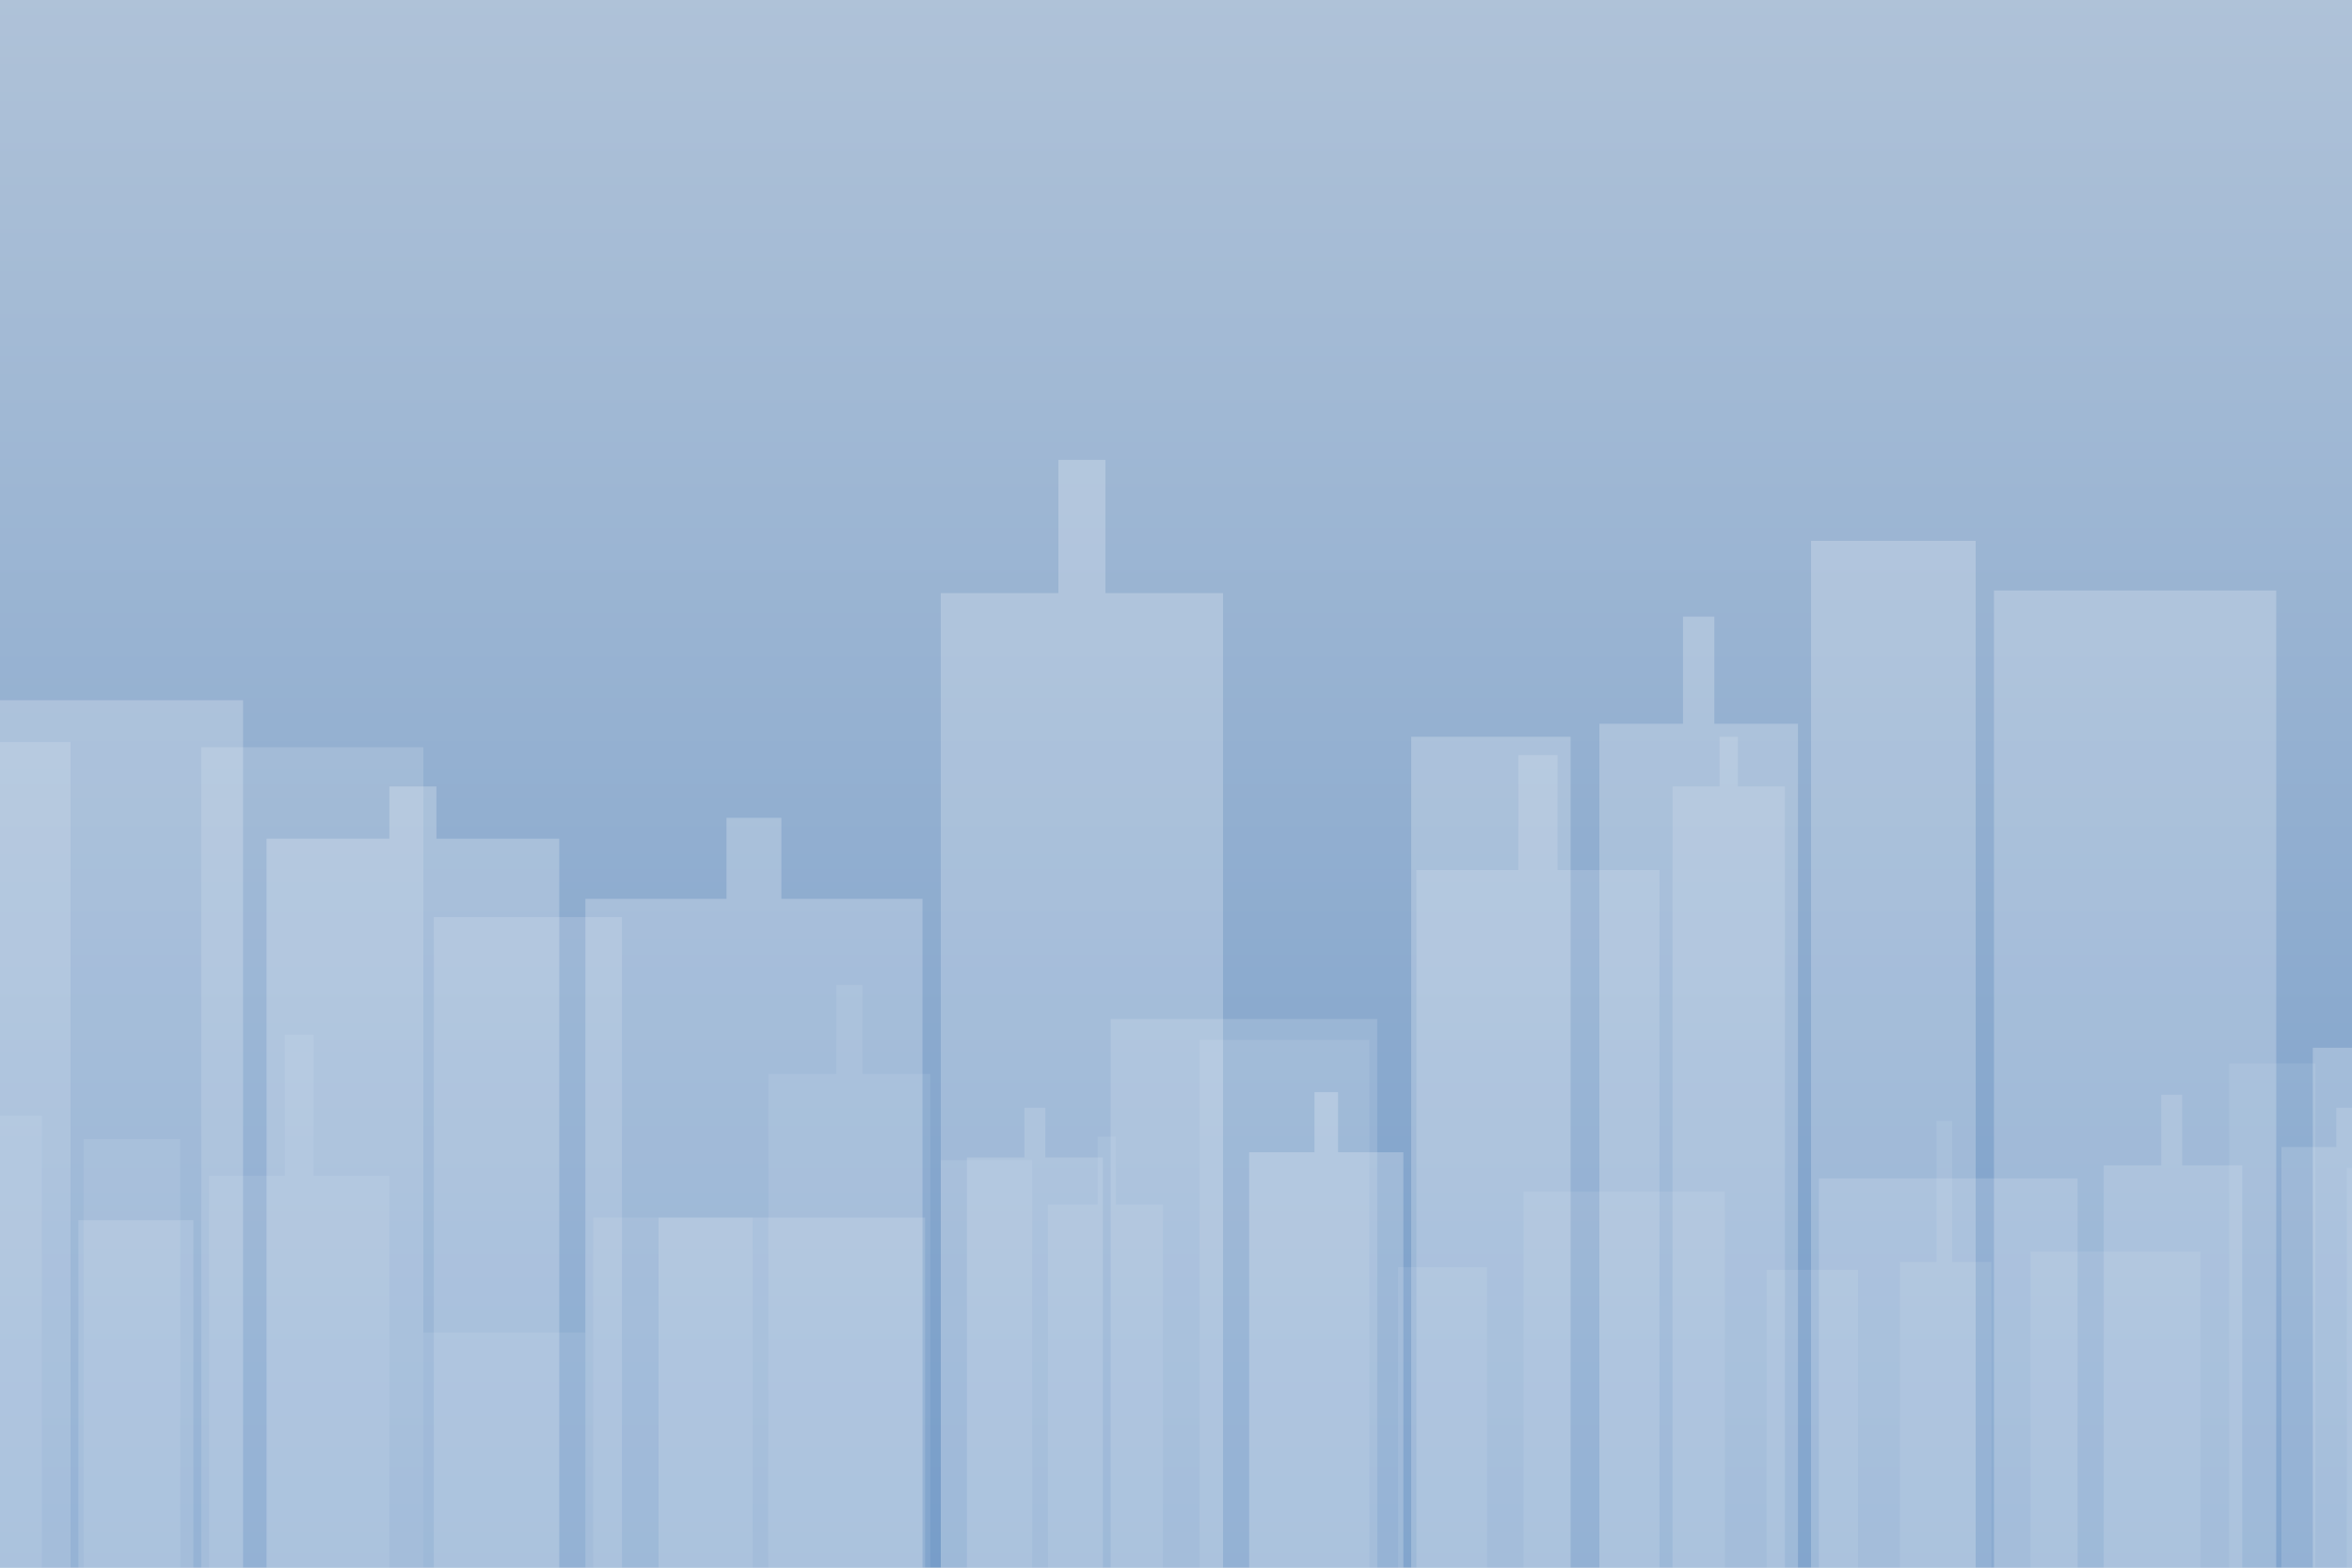
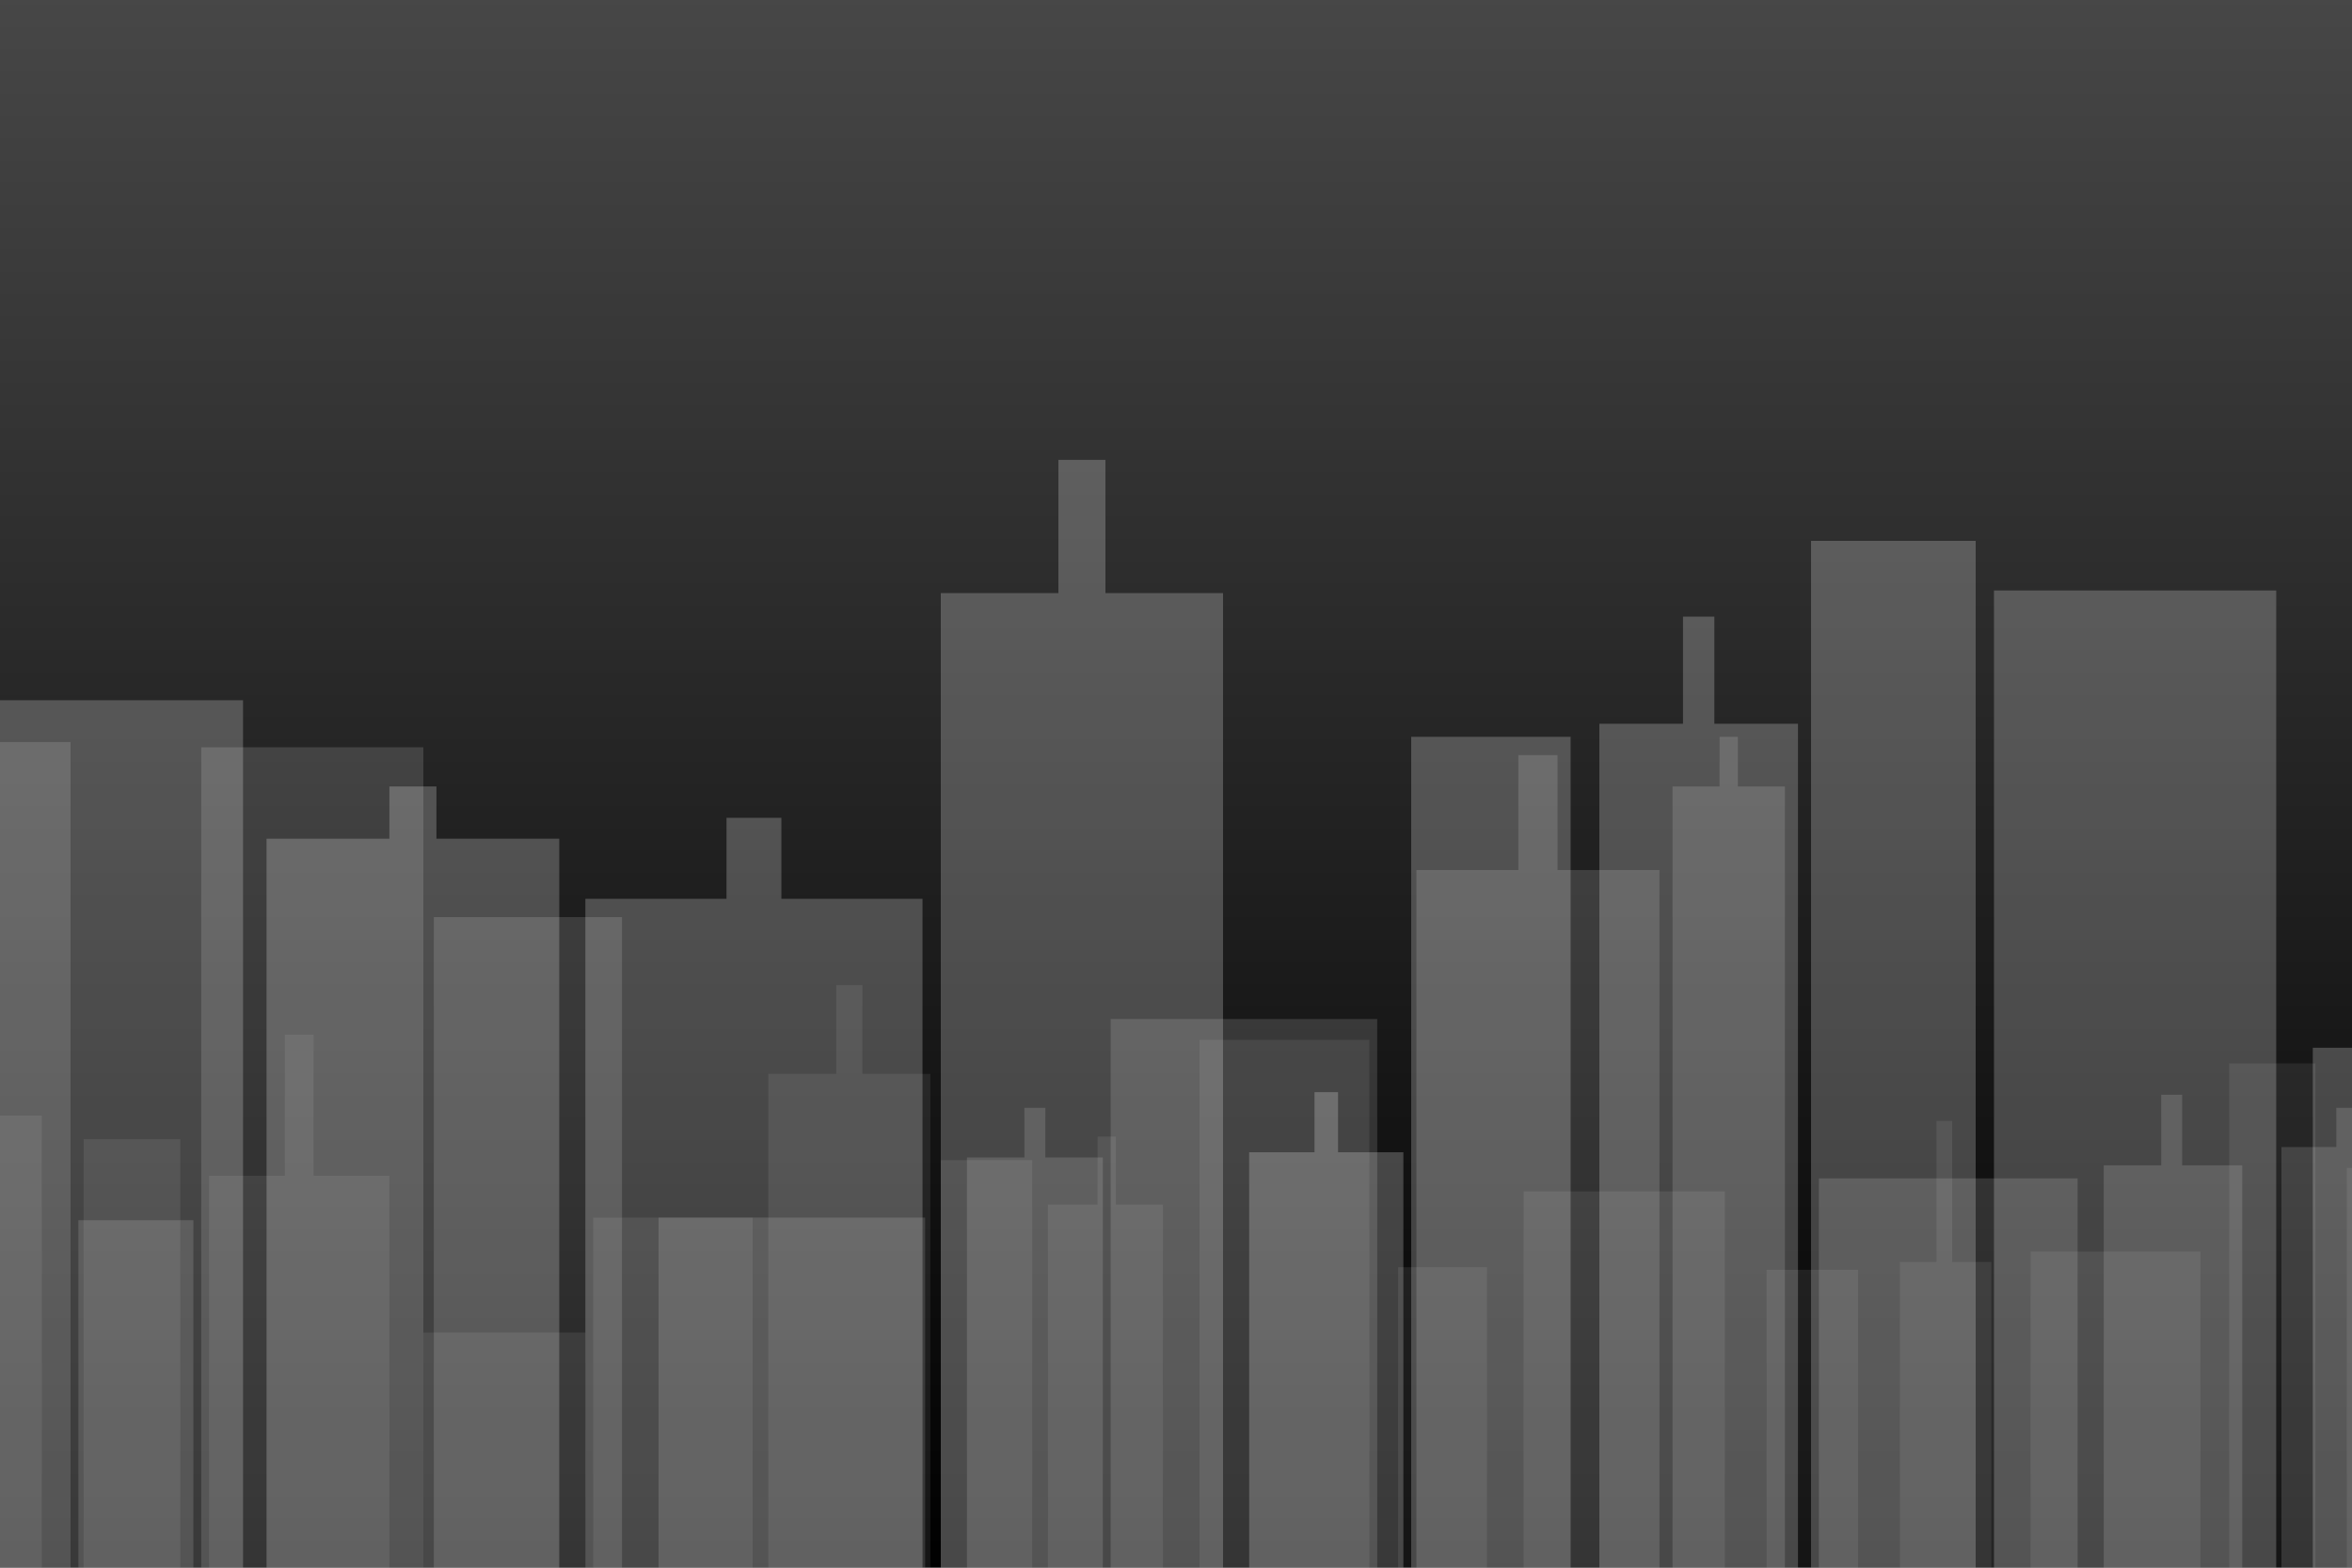
<svg xmlns="http://www.w3.org/2000/svg" viewBox="0 0 900 600" preserveAspectRatio="xMidYMid slice">
  <defs>
    <linearGradient id="g" x1="0" y1="0" x2="0" y2="1">
-       <stop offset="0" stop-color="#afc2d8" />
-       <stop offset="1" stop-color="#779dc9" />
+       <stop offset="0" stop-color="#474747" />
+       <stop offset="1" stop-color="#000000" />
    </linearGradient>
  </defs>
  <rect width="900" height="600" fill="url(#g)" />
  <g fill="#ffffff" opacity="0.08">
    <rect x="-30" y="427" width="46" height="213" />
    <rect x="-10" y="401" width="7" height="70" />
    <rect x="32" y="436" width="37" height="204" />
    <rect x="80" y="450" width="69" height="190" />
    <rect x="109" y="396" width="11" height="70" />
    <rect x="162" y="510" width="62" height="130" />
    <rect x="227" y="466" width="61" height="174" />
    <rect x="294" y="411" width="62" height="229" />
    <rect x="320" y="377" width="10" height="70" />
    <rect x="360" y="444" width="35" height="196" />
    <rect x="401" y="461" width="44" height="179" />
    <rect x="420" y="435" width="7" height="70" />
    <rect x="459" y="398" width="65" height="242" />
    <rect x="535" y="485" width="34" height="155" />
    <rect x="583" y="456" width="77" height="184" />
    <rect x="676" y="486" width="35" height="154" />
    <rect x="727" y="483" width="35" height="157" />
    <rect x="741" y="429" width="6" height="70" />
    <rect x="777" y="479" width="65" height="161" />
    <rect x="853" y="407" width="33" height="233" />
    <rect x="898" y="447" width="63" height="193" />
    <rect x="924" y="403" width="10" height="70" />
  </g>
  <g fill="#ffffff" opacity="0.14">
    <rect x="-30" y="284" width="57" height="356" />
    <rect x="30" y="467" width="44" height="173" />
    <rect x="77" y="286" width="85" height="354" />
    <rect x="166" y="351" width="72" height="289" />
    <rect x="252" y="466" width="102" height="174" />
    <rect x="370" y="443" width="52" height="197" />
    <rect x="392" y="424" width="8" height="70" />
    <rect x="425" y="390" width="102" height="250" />
    <rect x="542" y="333" width="93" height="307" />
    <rect x="581" y="289" width="15" height="70" />
    <rect x="640" y="301" width="43" height="339" />
    <rect x="658" y="282" width="7" height="70" />
    <rect x="696" y="451" width="99" height="189" />
    <rect x="805" y="446" width="53" height="194" />
    <rect x="827" y="419" width="8" height="70" />
    <rect x="873" y="439" width="51" height="201" />
    <rect x="894" y="424" width="8" height="70" />
    <rect x="927" y="309" width="69" height="331" />
  </g>
  <g fill="#ffffff" opacity="0.22">
    <rect x="-30" y="268" width="123" height="372" />
    <rect x="102" y="321" width="112" height="319" />
    <rect x="149" y="301" width="18" height="70" />
    <rect x="224" y="344" width="129" height="296" />
    <rect x="278" y="313" width="21" height="70" />
    <rect x="360" y="227" width="108" height="413" />
    <rect x="405" y="176" width="18" height="70" />
    <rect x="478" y="441" width="59" height="199" />
    <rect x="503" y="418" width="9" height="70" />
    <rect x="540" y="282" width="61" height="358" />
    <rect x="612" y="277" width="76" height="363" />
    <rect x="644" y="236" width="12" height="70" />
    <rect x="693" y="207" width="63" height="433" />
    <rect x="763" y="226" width="108" height="414" />
    <rect x="885" y="401" width="101" height="239" />
  </g>
</svg>
